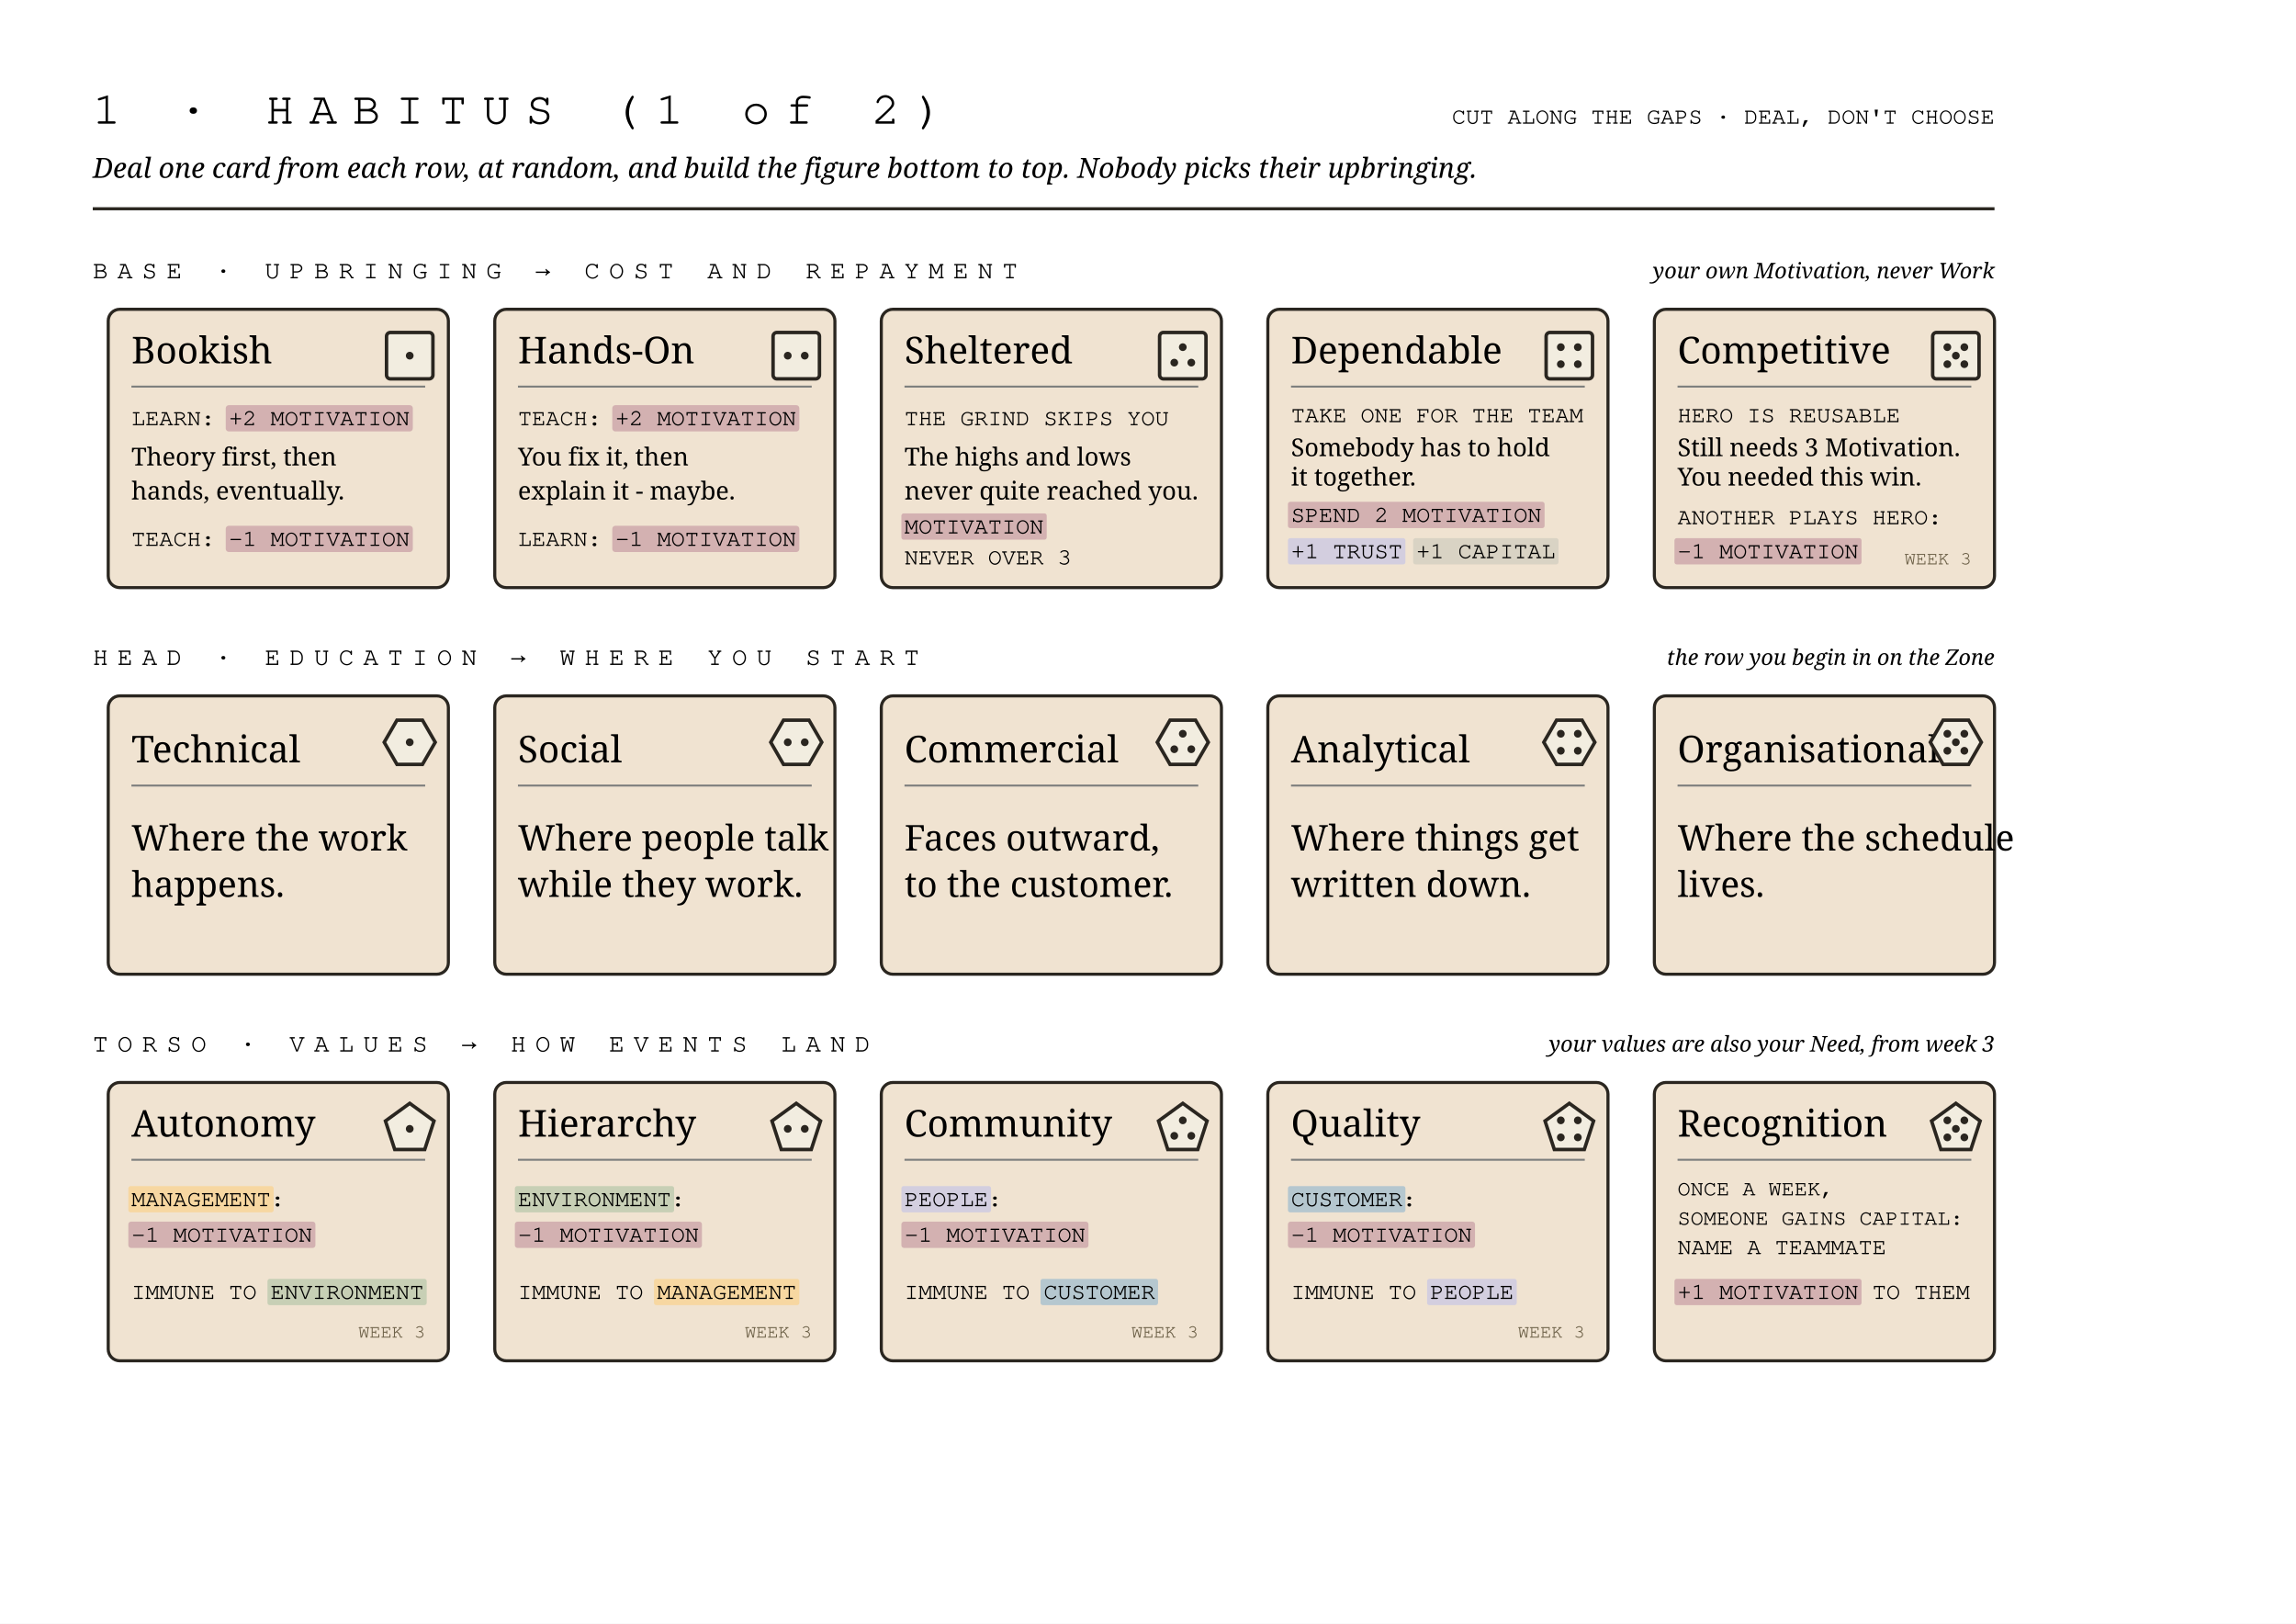
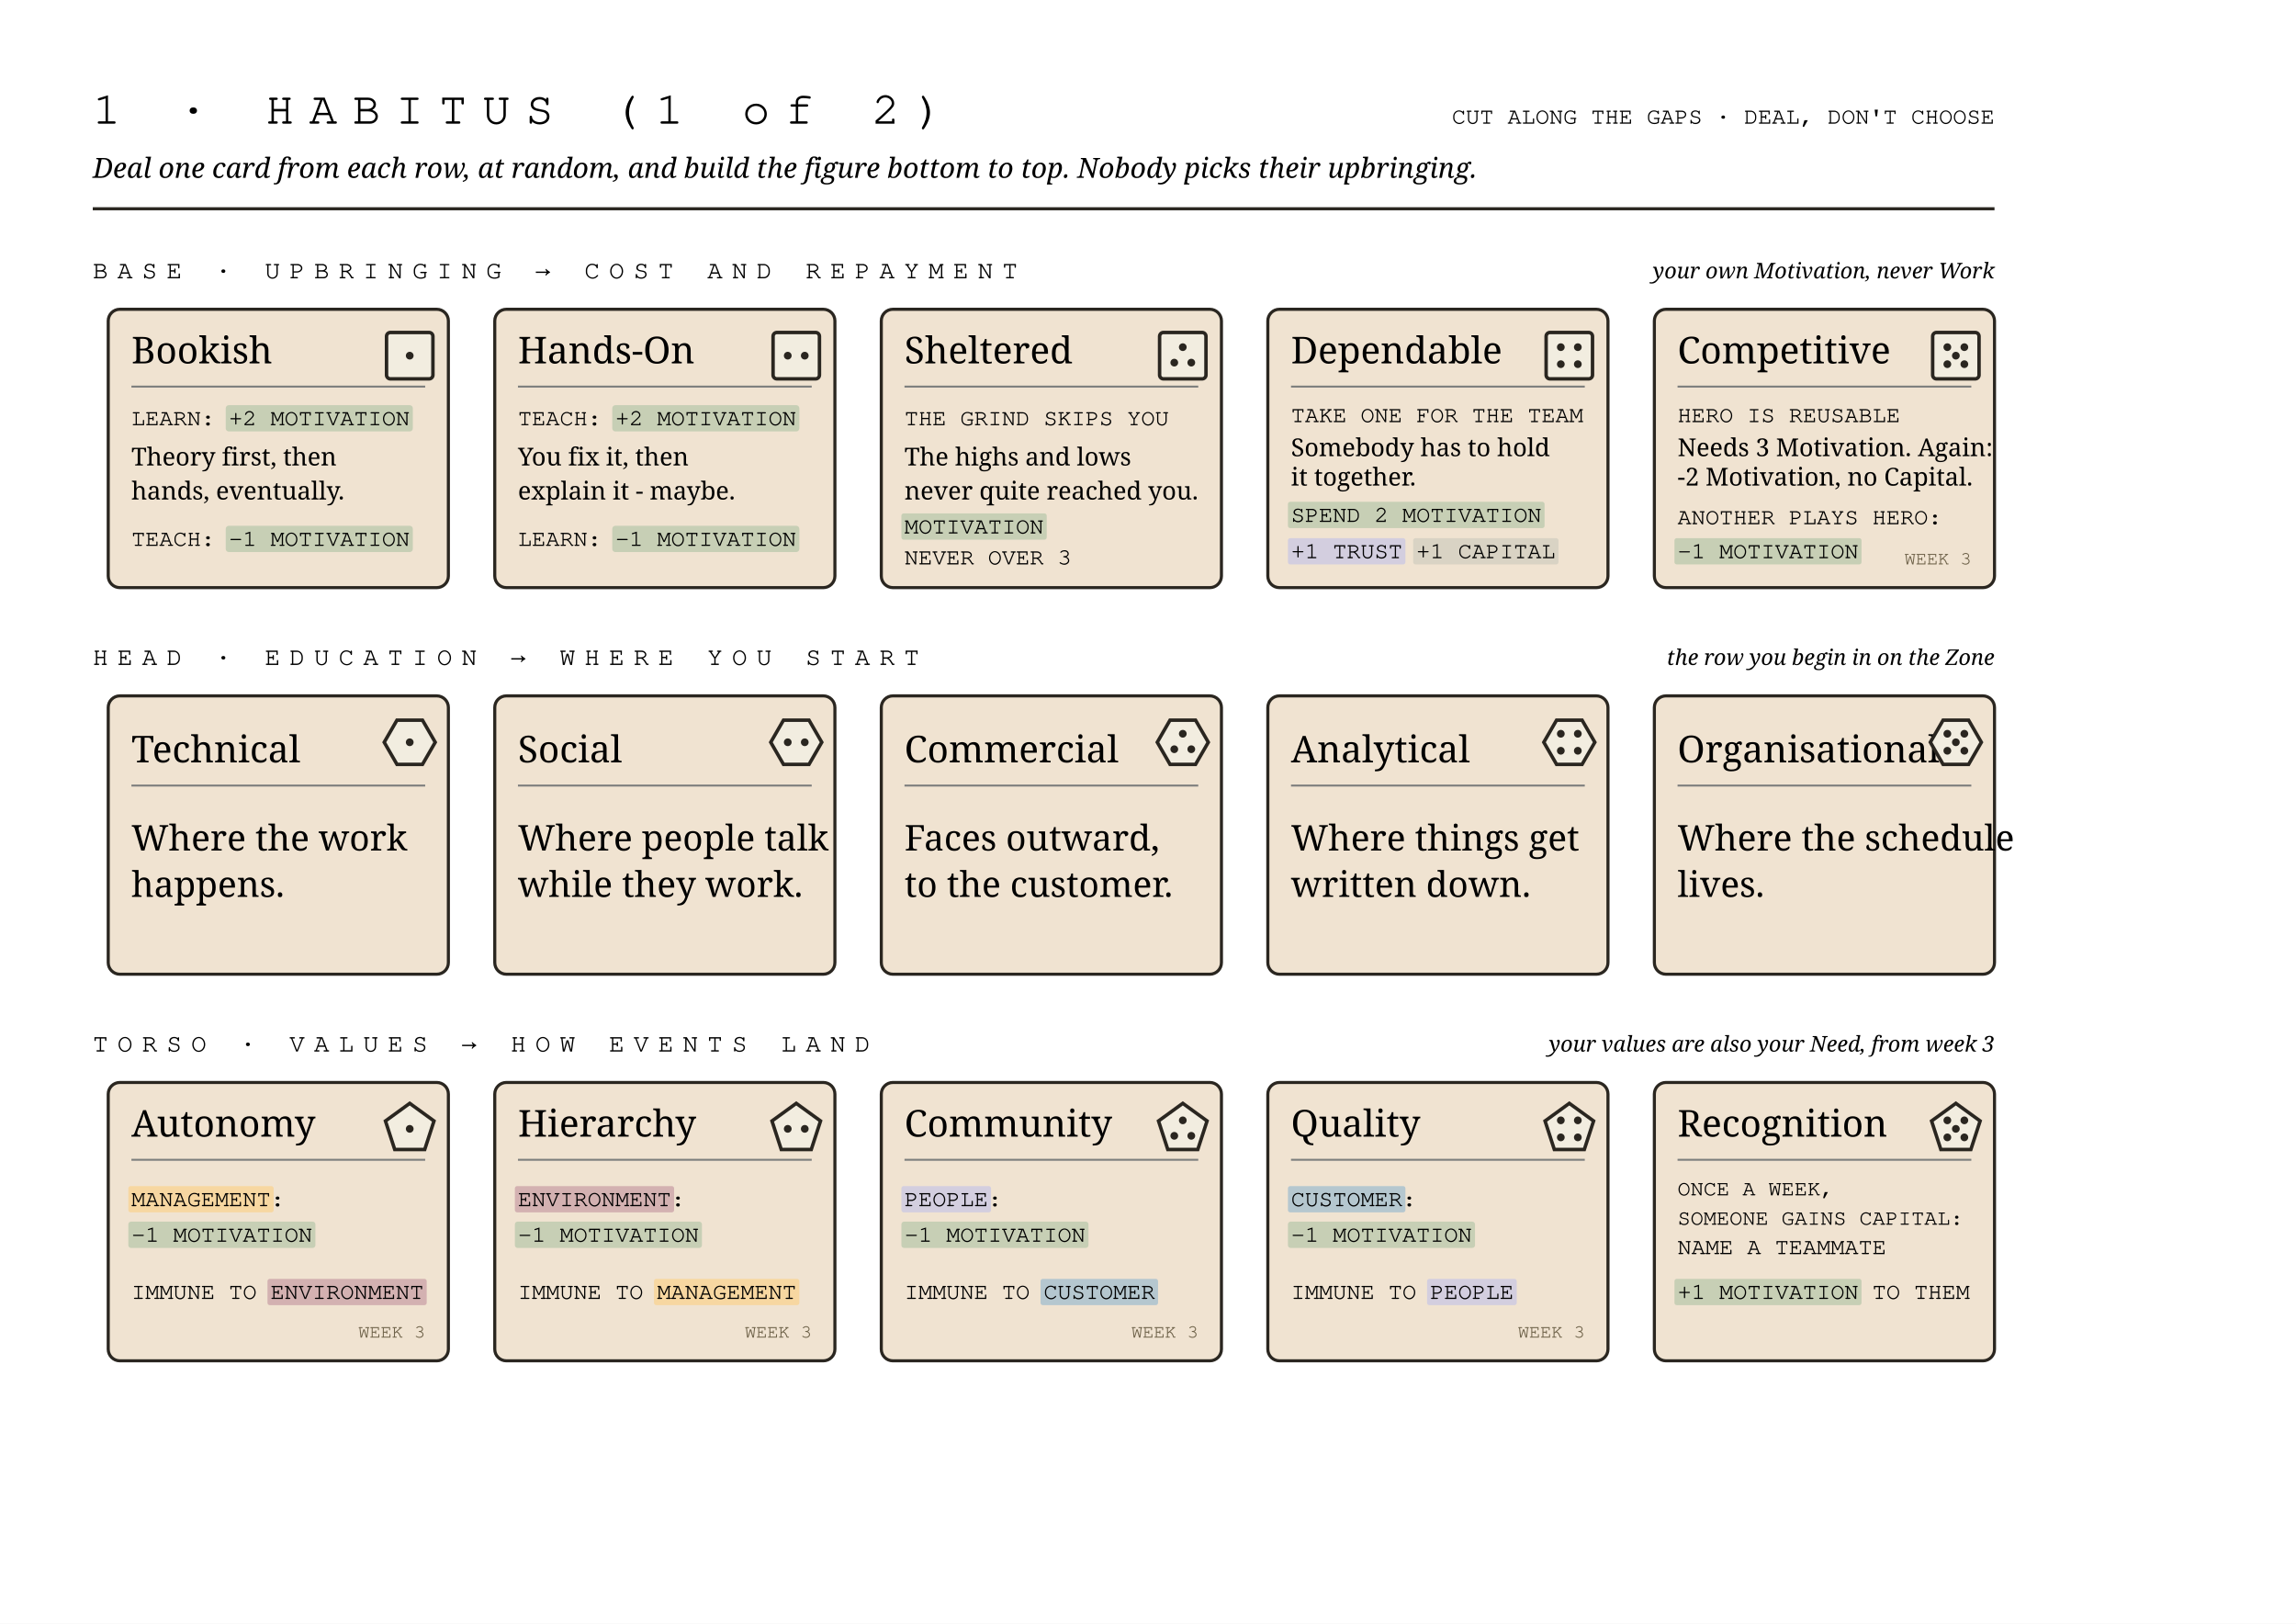
<svg xmlns="http://www.w3.org/2000/svg" width="297mm" height="210mm" viewBox="0 0 297 210">
  <style>
  .serif { font-family:"EB Garamond",Garamond,Georgia,serif; fill:#000000; }
  .mono  { font-family:"IBM Plex Mono","Courier Prime",Courier,monospace; fill:#000000; }
  .cut   { fill:#F0E3D1; stroke:#2A2620; stroke-width:.4; }
  .hair  { stroke:#4A5259; stroke-width:.25; fill:none; opacity:.7; }
  .nm    { font-size:4.2px; }
  .ef    { font-size:2.5px; }
  .rl    { font-size: 3.3px; letter-spacing:1.2px; }
  .ic    { fill:#F2EDE0; stroke:#2A2620; stroke-width:.45; }
  .pip   { fill:#2A2620; stroke:none; }
  .wk    { fill:#6E6249; }
</style>
  <defs>
    <g id="sh-base">
      <rect x="-3" y="-3" width="6" height="6" rx=".5" class="ic" />
    </g>
    <g id="sh-head">
      <polygon points="3.3,0 1.65,2.86 -1.65,2.86 -3.3,0 -1.65,-2.86 1.65,-2.86" class="ic" />
    </g>
    <g id="sh-torso">
      <polygon points="0,-3.3 3.14,-1.02 1.94,2.67 -1.94,2.67 -3.14,-1.02" class="ic" />
    </g>
    <g id="p1">
      <circle cx="0" cy="0" r=".5" class="pip" />
    </g>
    <g id="p2">
      <circle cx="-1.1" cy="0" r=".5" class="pip" />
      <circle cx="1.1" cy="0" r=".5" class="pip" />
    </g>
    <g id="p3">
      <circle cx="0" cy="-1.1" r=".5" class="pip" />
      <circle cx="-1.1" cy="0.9" r=".5" class="pip" />
      <circle cx="1.1" cy="0.9" r=".5" class="pip" />
    </g>
    <g id="p4">
      <circle cx="-1.1" cy="-1.1" r=".5" class="pip" />
      <circle cx="1.1" cy="-1.1" r=".5" class="pip" />
      <circle cx="-1.1" cy="1.1" r=".5" class="pip" />
      <circle cx="1.1" cy="1.1" r=".5" class="pip" />
    </g>
    <g id="p5">
      <circle cx="-1.1" cy="-1.1" r=".5" class="pip" />
      <circle cx="1.1" cy="-1.1" r=".5" class="pip" />
      <circle cx="0" cy="0" r=".5" class="pip" />
      <circle cx="-1.1" cy="1.1" r=".5" class="pip" />
      <circle cx="1.1" cy="1.1" r=".5" class="pip" />
    </g>
  </defs>
  <rect width="297" height="210" fill="#FFFFFF" />
  <text x="12" y="16" class="mono" font-size="6" letter-spacing="2">1 · HABITUS (1 of 2)</text>
  <text x="12" y="23" class="serif" font-size="3.6" font-style="italic">Deal one card from each row, at random, and build the figure bottom to top. Nobody picks their upbringing.</text>
  <text x="258" y="16" class="mono" font-size="3" text-anchor="end">CUT ALONG THE GAPS · DEAL, DON'T CHOOSE</text>
  <line x1="12" y1="27" x2="258" y2="27" stroke="#2A2620" stroke-width=".4" />
  <text x="12" y="36" class="mono rl">BASE · UPBRINGING → COST AND REPAYMENT</text>
  <text x="258" y="36" class="serif" font-size="2.8" text-anchor="end" font-style="italic">your own Motivation, never Work</text>
  <g>
    <rect x="14" y="40" width="44" height="36" rx="1.5" class="cut" />
    <text x="17" y="47" class="serif" font-size="4.8">Bookish</text>
    <line x1="17" y1="50" x2="55" y2="50" class="hair" />
-     <rect x="29.2" y="52.4" width="24.2" height="3.4" rx=".4" fill="#D3B1B1" />
+     <rect x="29.2" y="52.4" width="24.2" height="3.4" rx=".4" fill="#C7CFB5" />
    <text x="17" y="55" class="mono" font-size="3">LEARN: +2 MOTIVATION</text>
    <text x="17" y="60.2" class="serif" font-size="3.2">Theory first, then</text>
    <text x="17" y="64.6" class="serif" font-size="3.2">hands, eventually.</text>
-     <rect x="29.2" y="68" width="24.2" height="3.4" rx=".4" fill="#D3B1B1" />
+     <rect x="29.2" y="68" width="24.2" height="3.4" rx=".4" fill="#C7CFB5" />
    <text x="17" y="70.6" class="mono" font-size="3">TEACH: -1 MOTIVATION</text>
    <g transform="translate(13.5,0)">
      <rect x="50.5" y="40" width="44" height="36" rx="1.5" class="cut" />
      <text x="53.5" y="47" class="serif" font-size="4.8">Hands-On</text>
      <line x1="53.5" y1="50" x2="91.5" y2="50" class="hair" />
-       <rect x="65.7" y="52.4" width="24.2" height="3.4" rx=".4" fill="#D3B1B1" />
+       <rect x="65.7" y="52.4" width="24.2" height="3.4" rx=".4" fill="#C7CFB5" />
      <text x="53.5" y="55" class="mono" font-size="3">TEACH: +2 MOTIVATION</text>
      <text x="53.5" y="60.2" class="serif" font-size="3.2">You fix it, then</text>
      <text x="53.5" y="64.6" class="serif" font-size="3.2">explain it - maybe.</text>
-       <rect x="65.7" y="68" width="24.2" height="3.4" rx=".4" fill="#D3B1B1" />
+       <rect x="65.7" y="68" width="24.2" height="3.4" rx=".4" fill="#C7CFB5" />
      <text x="53.5" y="70.6" class="mono" font-size="3">LEARN: -1 MOTIVATION</text>
    </g>
    <g transform="translate(27,0)">
      <rect x="87" y="40" width="44" height="36" rx="1.5" class="cut" />
      <text x="90" y="47" class="serif" font-size="4.8">Sheltered</text>
      <line x1="90" y1="50" x2="128" y2="50" class="hair" />
      <text x="90" y="55" class="mono" font-size="3">THE GRIND SKIPS YOU</text>
      <text x="90" y="60.2" class="serif" font-size="3.2">The highs and lows</text>
      <text x="90" y="64.6" class="serif" font-size="3.2">never quite reached you.</text>
-       <rect x="89.6" y="66.4" width="18.8" height="3.4" rx=".3" fill="#D3B1B1" />
+       <rect x="89.6" y="66.4" width="18.8" height="3.4" rx=".3" fill="#C7CFB5" />
      <text x="90" y="69" class="mono" font-size="3">MOTIVATION</text>
      <text x="90" y="73" class="mono" font-size="3">NEVER OVER 3</text>
    </g>
    <g transform="translate(40.5,0)">
      <rect x="123.5" y="40" width="44" height="36" rx="1.5" class="cut" />
      <text x="126.5" y="47" class="serif" font-size="4.8">Dependable</text>
      <line x1="126.5" y1="50" x2="164.5" y2="50" class="hair" />
      <text x="126.5" y="54.6" class="mono" font-size="3">TAKE ONE FOR THE TEAM</text>
      <text x="126.5" y="59" class="serif" font-size="3.2">Somebody has to hold</text>
      <text x="126.5" y="62.8" class="serif" font-size="3.2">it together.</text>
-       <rect x="126.1" y="64.9" width="33.2" height="3.4" rx=".3" fill="#D3B1B1" />
+       <rect x="126.1" y="64.9" width="33.2" height="3.4" rx=".3" fill="#C7CFB5" />
      <text x="126.5" y="67.5" class="mono" font-size="3">SPEND 2 MOTIVATION</text>
      <rect x="126.1" y="69.6" width="15.2" height="3.4" rx=".3" fill="#D3CEDF" />
      <rect x="142.3" y="69.6" width="18.8" height="3.4" rx=".3" fill="#D9D3C4" />
      <text x="126.5" y="72.2" class="mono" font-size="3">+1 TRUST +1 CAPITAL</text>
    </g>
    <g transform="translate(54,0)">
      <rect x="160" y="40" width="44" height="36" rx="1.5" class="cut" />
      <text x="163" y="47" class="serif" font-size="4.8">Competitive</text>
      <line x1="163" y1="50" x2="201" y2="50" class="hair" />
      <text x="163" y="54.6" class="mono" font-size="3">HERO IS REUSABLE</text>
-       <text x="163" y="59" class="serif" font-size="3.2">Still needs 3 Motivation.</text>
-       <text x="163" y="62.8" class="serif" font-size="3.2">You needed this win.</text>
+       <text x="163" y="59" class="serif" font-size="3.2">Needs 3 Motivation. Again:</text>
+       <text x="163" y="62.8" class="serif" font-size="3.2">-2 Motivation, no Capital.</text>
      <text x="163" y="67.8" class="mono" font-size="3">ANOTHER PLAYS HERO:</text>
-       <rect x="162.6" y="69.6" width="24.2" height="3.4" rx=".3" fill="#D3B1B1" />
+       <rect x="162.6" y="69.6" width="24.2" height="3.4" rx=".3" fill="#C7CFB5" />
      <text x="163" y="72.2" class="mono" font-size="3">-1 MOTIVATION</text>
      <text x="201" y="73" class="mono wk" font-size="2.4" text-anchor="end">WEEK 3</text>
    </g>
  </g>
  <text x="12" y="86" class="mono rl">HEAD · EDUCATION → WHERE YOU START</text>
  <text x="258" y="86" class="serif" font-size="2.8" text-anchor="end" font-style="italic">the row you begin in on the Zone</text>
  <g>
    <rect x="14" y="90" width="44" height="36" rx="1.5" class="cut" />
    <text x="17" y="98.6" class="serif" font-size="4.8">Technical</text>
    <line x1="17" y1="101.6" x2="55" y2="101.6" class="hair" />
    <text x="17" y="110" class="serif" font-size="4.6">Where the work</text>
    <text x="17" y="116" class="serif" font-size="4.6">happens.</text>
    <g transform="translate(13.5,0)">
      <rect x="50.5" y="90" width="44" height="36" rx="1.5" class="cut" />
      <text x="53.5" y="98.6" class="serif" font-size="4.8">Social</text>
      <line x1="53.5" y1="101.6" x2="91.5" y2="101.6" class="hair" />
      <text x="53.5" y="110" class="serif" font-size="4.6">Where people talk</text>
      <text x="53.5" y="116" class="serif" font-size="4.6">while they work.</text>
    </g>
    <g transform="translate(27,0)">
      <rect x="87" y="90" width="44" height="36" rx="1.5" class="cut" />
      <text x="90" y="98.6" class="serif" font-size="4.8">Commercial</text>
      <line x1="90" y1="101.6" x2="128" y2="101.6" class="hair" />
      <text x="90" y="110" class="serif" font-size="4.6">Faces outward,</text>
      <text x="90" y="116" class="serif" font-size="4.6">to the customer.</text>
    </g>
    <g transform="translate(40.5,0)">
      <rect x="123.5" y="90" width="44" height="36" rx="1.5" class="cut" />
      <text x="126.5" y="98.6" class="serif" font-size="4.8">Analytical</text>
      <line x1="126.5" y1="101.6" x2="164.5" y2="101.6" class="hair" />
      <text x="126.5" y="110" class="serif" font-size="4.6">Where things get</text>
      <text x="126.5" y="116" class="serif" font-size="4.6">written down.</text>
    </g>
    <g transform="translate(54,0)">
      <rect x="160" y="90" width="44" height="36" rx="1.5" class="cut" />
      <text x="163" y="98.6" class="serif" font-size="4.8">Organisational</text>
      <line x1="163" y1="101.6" x2="201" y2="101.6" class="hair" />
      <text x="163" y="110" class="serif" font-size="4.6">Where the schedule</text>
      <text x="163" y="116" class="serif" font-size="4.6">lives.</text>
    </g>
  </g>
  <text x="12" y="136" class="mono rl">TORSO · VALUES → HOW EVENTS LAND</text>
  <text x="258" y="136" class="serif" font-size="2.8" text-anchor="end" font-style="italic">your values are also your Need, from week 3</text>
  <g>
    <rect x="14" y="140" width="44" height="36" rx="1.5" class="cut" />
    <text x="17" y="147" class="serif" font-size="4.8">Autonomy</text>
    <line x1="17" y1="150" x2="55" y2="150" class="hair" />
    <rect x="16.6" y="153.4" width="18.8" height="3.4" rx=".3" fill="#F7D7A1" />
    <text x="17" y="156" class="mono" font-size="3">MANAGEMENT:</text>
-     <rect x="16.6" y="158" width="24.2" height="3.4" rx=".35" fill="#D3B1B1" />
+     <rect x="16.6" y="158" width="24.2" height="3.4" rx=".35" fill="#C7CFB5" />
    <text x="17" y="160.6" class="mono" font-size="3">-1 MOTIVATION</text>
-     <rect x="34.6" y="165.4" width="20.6" height="3.4" rx=".3" fill="#C7CFB5" />
+     <rect x="34.6" y="165.4" width="20.6" height="3.4" rx=".3" fill="#D3B1B1" />
    <text x="17" y="168" class="mono" font-size="3">IMMUNE TO ENVIRONMENT</text>
    <text x="55" y="173" class="mono wk" font-size="2.4" text-anchor="end">WEEK 3</text>
    <g transform="translate(13.5,0)">
      <rect x="50.5" y="140" width="44" height="36" rx="1.5" class="cut" />
      <text x="53.5" y="147" class="serif" font-size="4.8">Hierarchy</text>
      <line x1="53.5" y1="150" x2="91.5" y2="150" class="hair" />
-       <rect x="53.1" y="153.4" width="20.6" height="3.4" rx=".3" fill="#C7CFB5" />
+       <rect x="53.1" y="153.4" width="20.6" height="3.4" rx=".3" fill="#D3B1B1" />
      <text x="53.5" y="156" class="mono" font-size="3">ENVIRONMENT:</text>
-       <rect x="53.1" y="158" width="24.2" height="3.4" rx=".35" fill="#D3B1B1" />
+       <rect x="53.1" y="158" width="24.2" height="3.4" rx=".35" fill="#C7CFB5" />
      <text x="53.5" y="160.6" class="mono" font-size="3">-1 MOTIVATION</text>
      <rect x="71.1" y="165.4" width="18.8" height="3.4" rx=".3" fill="#F7D7A1" />
      <text x="53.5" y="168" class="mono" font-size="3">IMMUNE TO MANAGEMENT</text>
      <text x="91.5" y="173" class="mono wk" font-size="2.4" text-anchor="end">WEEK 3</text>
    </g>
    <g transform="translate(27,0)">
      <rect x="87" y="140" width="44" height="36" rx="1.5" class="cut" />
      <text x="90" y="147" class="serif" font-size="4.8">Community</text>
      <line x1="90" y1="150" x2="128" y2="150" class="hair" />
      <rect x="89.6" y="153.4" width="11.6" height="3.4" rx=".3" fill="#D3CEDF" />
      <text x="90" y="156" class="mono" font-size="3">PEOPLE:</text>
-       <rect x="89.6" y="158" width="24.2" height="3.4" rx=".35" fill="#D3B1B1" />
+       <rect x="89.6" y="158" width="24.2" height="3.4" rx=".35" fill="#C7CFB5" />
      <text x="90" y="160.6" class="mono" font-size="3">-1 MOTIVATION</text>
      <rect x="107.6" y="165.4" width="15.2" height="3.4" rx=".3" fill="#B5C7CF" />
      <text x="90" y="168" class="mono" font-size="3">IMMUNE TO CUSTOMER</text>
      <text x="128" y="173" class="mono wk" font-size="2.4" text-anchor="end">WEEK 3</text>
    </g>
    <g transform="translate(40.5,0)">
      <rect x="123.5" y="140" width="44" height="36" rx="1.5" class="cut" />
      <text x="126.5" y="147" class="serif" font-size="4.8">Quality</text>
      <line x1="126.5" y1="150" x2="164.5" y2="150" class="hair" />
      <rect x="126.1" y="153.4" width="15.2" height="3.4" rx=".3" fill="#B5C7CF" />
      <text x="126.5" y="156" class="mono" font-size="3">CUSTOMER:</text>
-       <rect x="126.1" y="158" width="24.2" height="3.4" rx=".35" fill="#D3B1B1" />
+       <rect x="126.1" y="158" width="24.2" height="3.4" rx=".35" fill="#C7CFB5" />
      <text x="126.5" y="160.6" class="mono" font-size="3">-1 MOTIVATION</text>
      <rect x="144.1" y="165.4" width="11.6" height="3.4" rx=".3" fill="#D3CEDF" />
      <text x="126.5" y="168" class="mono" font-size="3">IMMUNE TO PEOPLE</text>
      <text x="164.5" y="173" class="mono wk" font-size="2.4" text-anchor="end">WEEK 3</text>
    </g>
    <g transform="translate(54,0)">
      <rect x="160" y="140" width="44" height="36" rx="1.5" class="cut" />
      <text x="163" y="147" class="serif" font-size="4.8">Recognition</text>
      <line x1="163" y1="150" x2="201" y2="150" class="hair" />
      <text x="163" y="154.6" class="mono" font-size="2.8">ONCE A WEEK,</text>
      <text x="163" y="158.4" class="mono" font-size="2.8">SOMEONE GAINS CAPITAL:</text>
      <text x="163" y="162.2" class="mono" font-size="3">NAME A TEAMMATE</text>
-       <rect x="162.6" y="165.4" width="24.2" height="3.4" rx=".3" fill="#D3B1B1" />
+       <rect x="162.6" y="165.4" width="24.2" height="3.4" rx=".3" fill="#C7CFB5" />
      <text x="163" y="168" class="mono" font-size="3">+1 MOTIVATION TO THEM</text>
    </g>
  </g>
  <g id="icons">
    <g transform="translate(53,46)">
      <use href="#sh-base" />
      <use href="#p1" />
    </g>
    <g transform="translate(103,46)">
      <use href="#sh-base" />
      <use href="#p2" />
    </g>
    <g transform="translate(153,46)">
      <use href="#sh-base" />
      <use href="#p3" />
    </g>
    <g transform="translate(203,46)">
      <use href="#sh-base" />
      <use href="#p4" />
    </g>
    <g transform="translate(253,46)">
      <use href="#sh-base" />
      <use href="#p5" />
    </g>
    <g transform="translate(53,96)">
      <use href="#sh-head" />
      <use href="#p1" />
    </g>
    <g transform="translate(103,96)">
      <use href="#sh-head" />
      <use href="#p2" />
    </g>
    <g transform="translate(153,96)">
      <use href="#sh-head" />
      <use href="#p3" />
    </g>
    <g transform="translate(203,96)">
      <use href="#sh-head" />
      <use href="#p4" />
    </g>
    <g transform="translate(253,96)">
      <use href="#sh-head" />
      <use href="#p5" />
    </g>
    <g transform="translate(53,146)">
      <use href="#sh-torso" />
      <use href="#p1" />
    </g>
    <g transform="translate(103,146)">
      <use href="#sh-torso" />
      <use href="#p2" />
    </g>
    <g transform="translate(153,146)">
      <use href="#sh-torso" />
      <use href="#p3" />
    </g>
    <g transform="translate(203,146)">
      <use href="#sh-torso" />
      <use href="#p4" />
    </g>
    <g transform="translate(253,146)">
      <use href="#sh-torso" />
      <use href="#p5" />
    </g>
  </g>
</svg>
